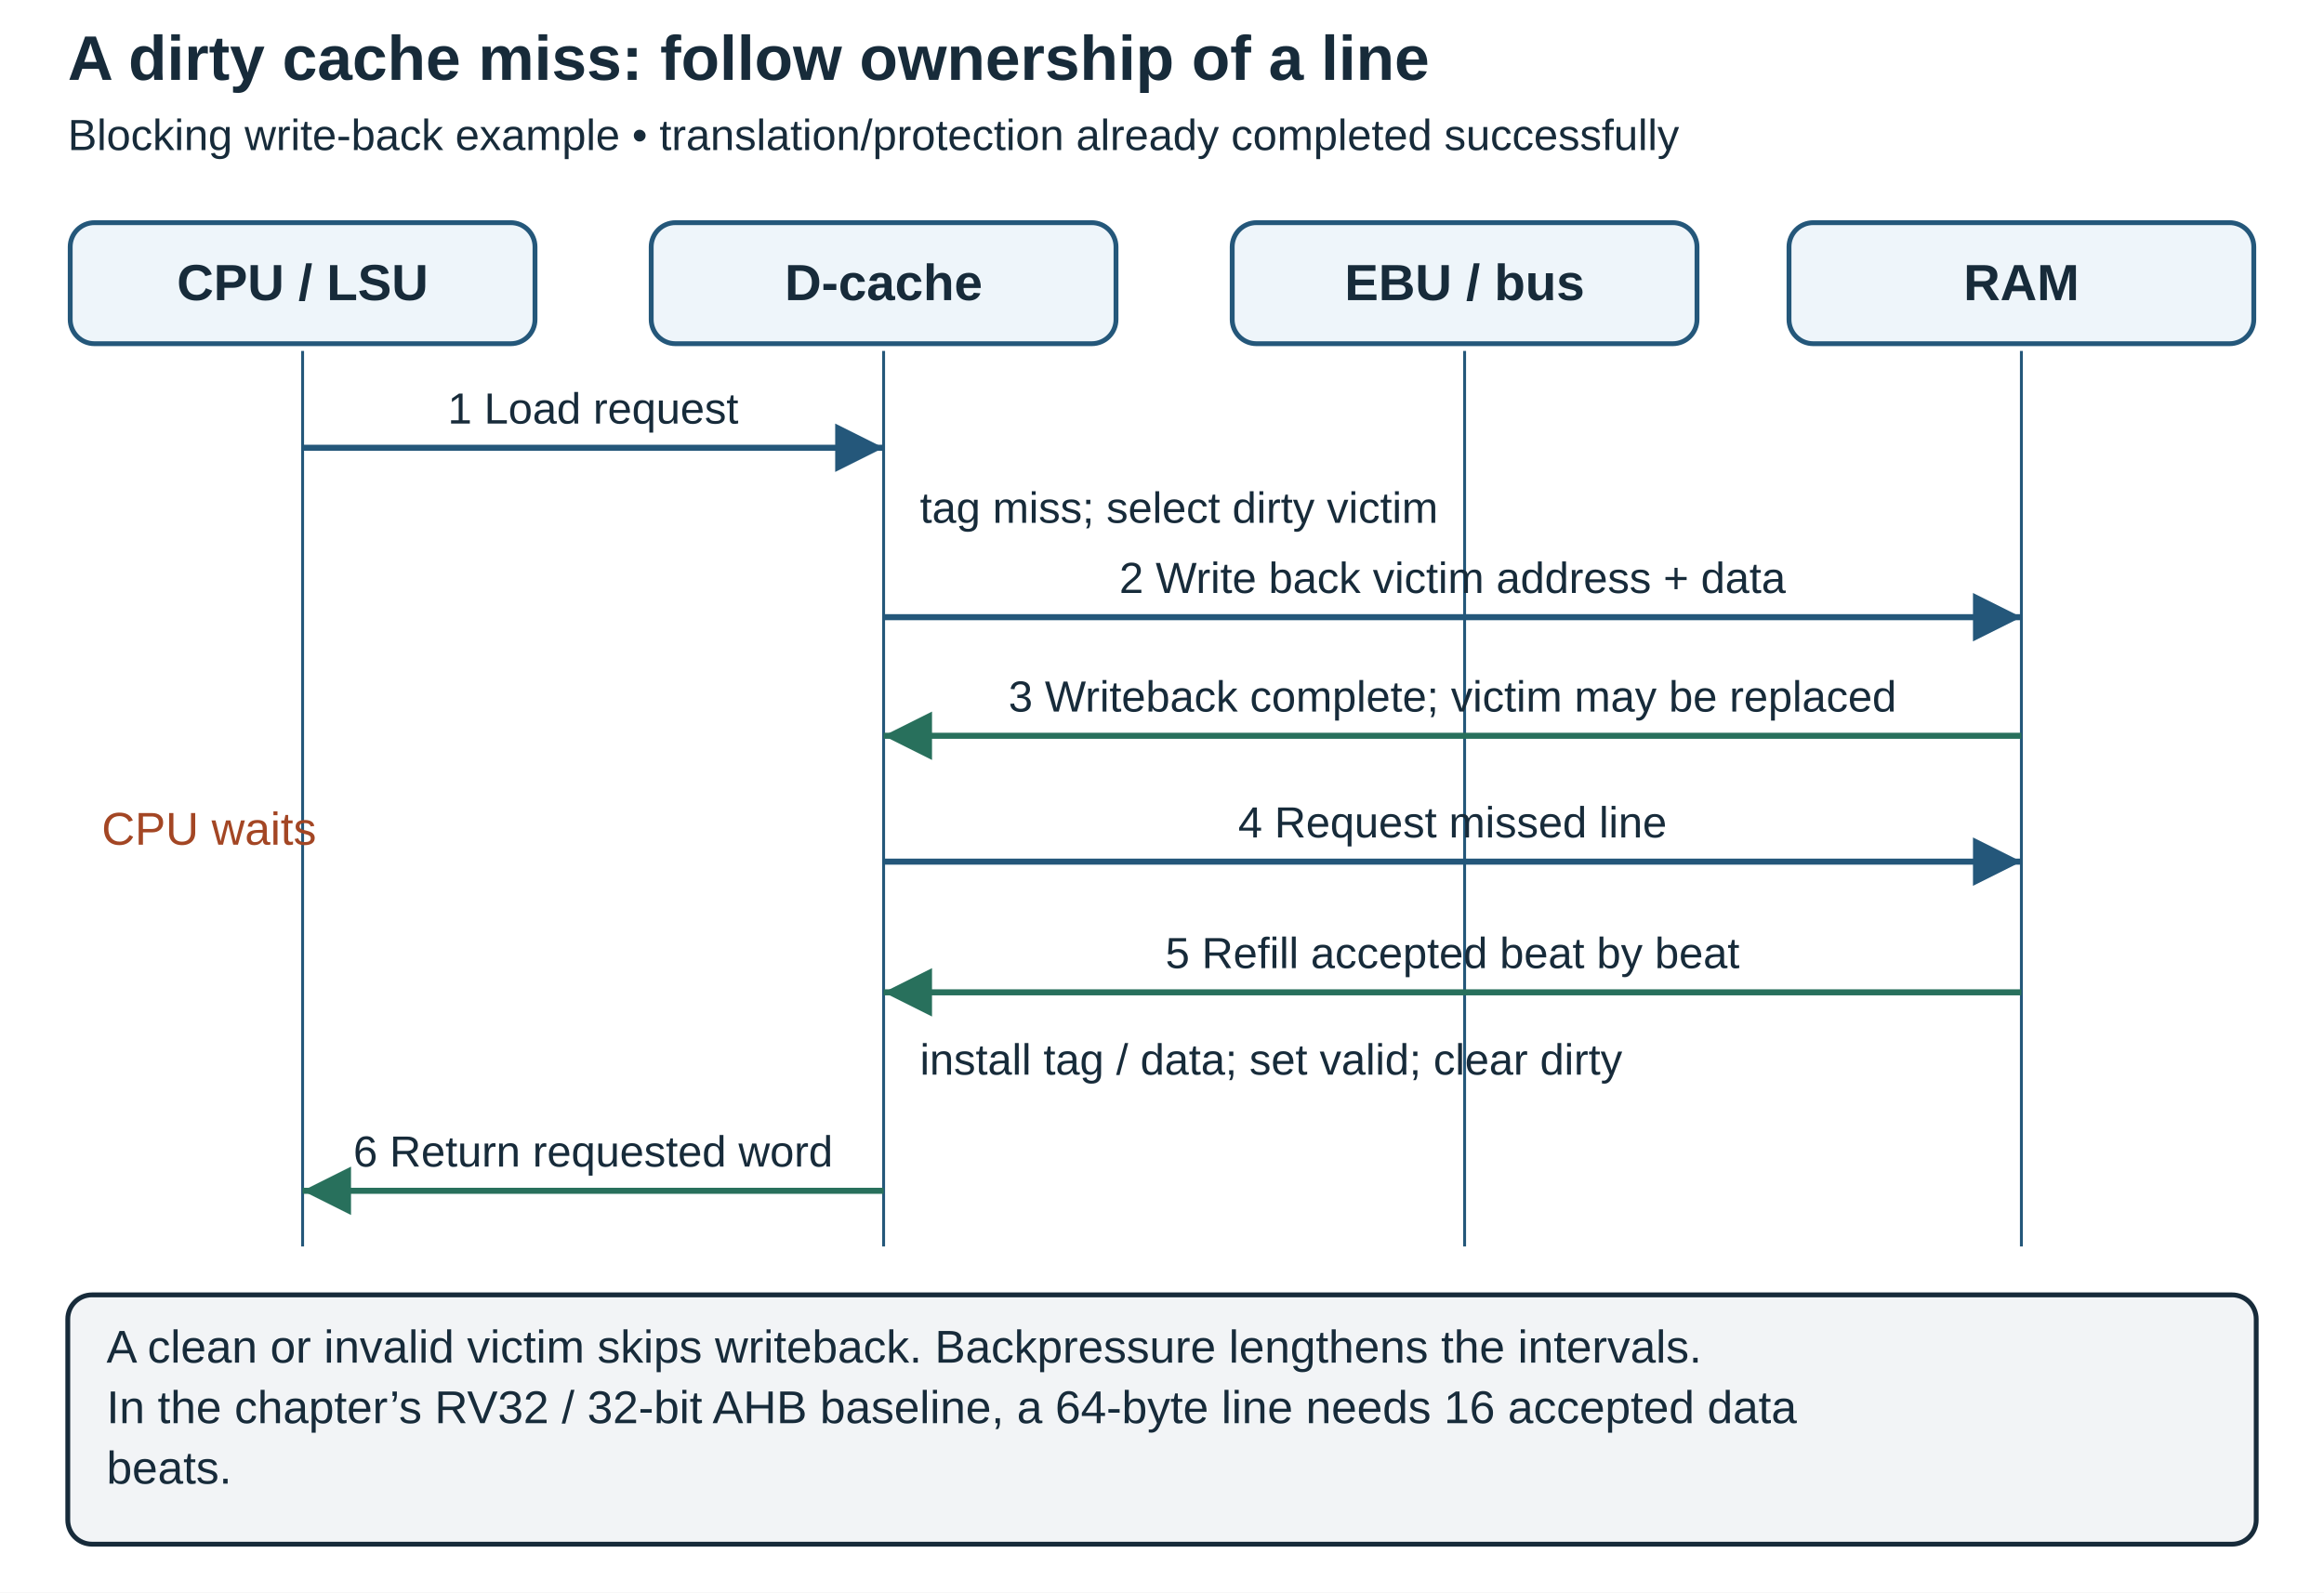
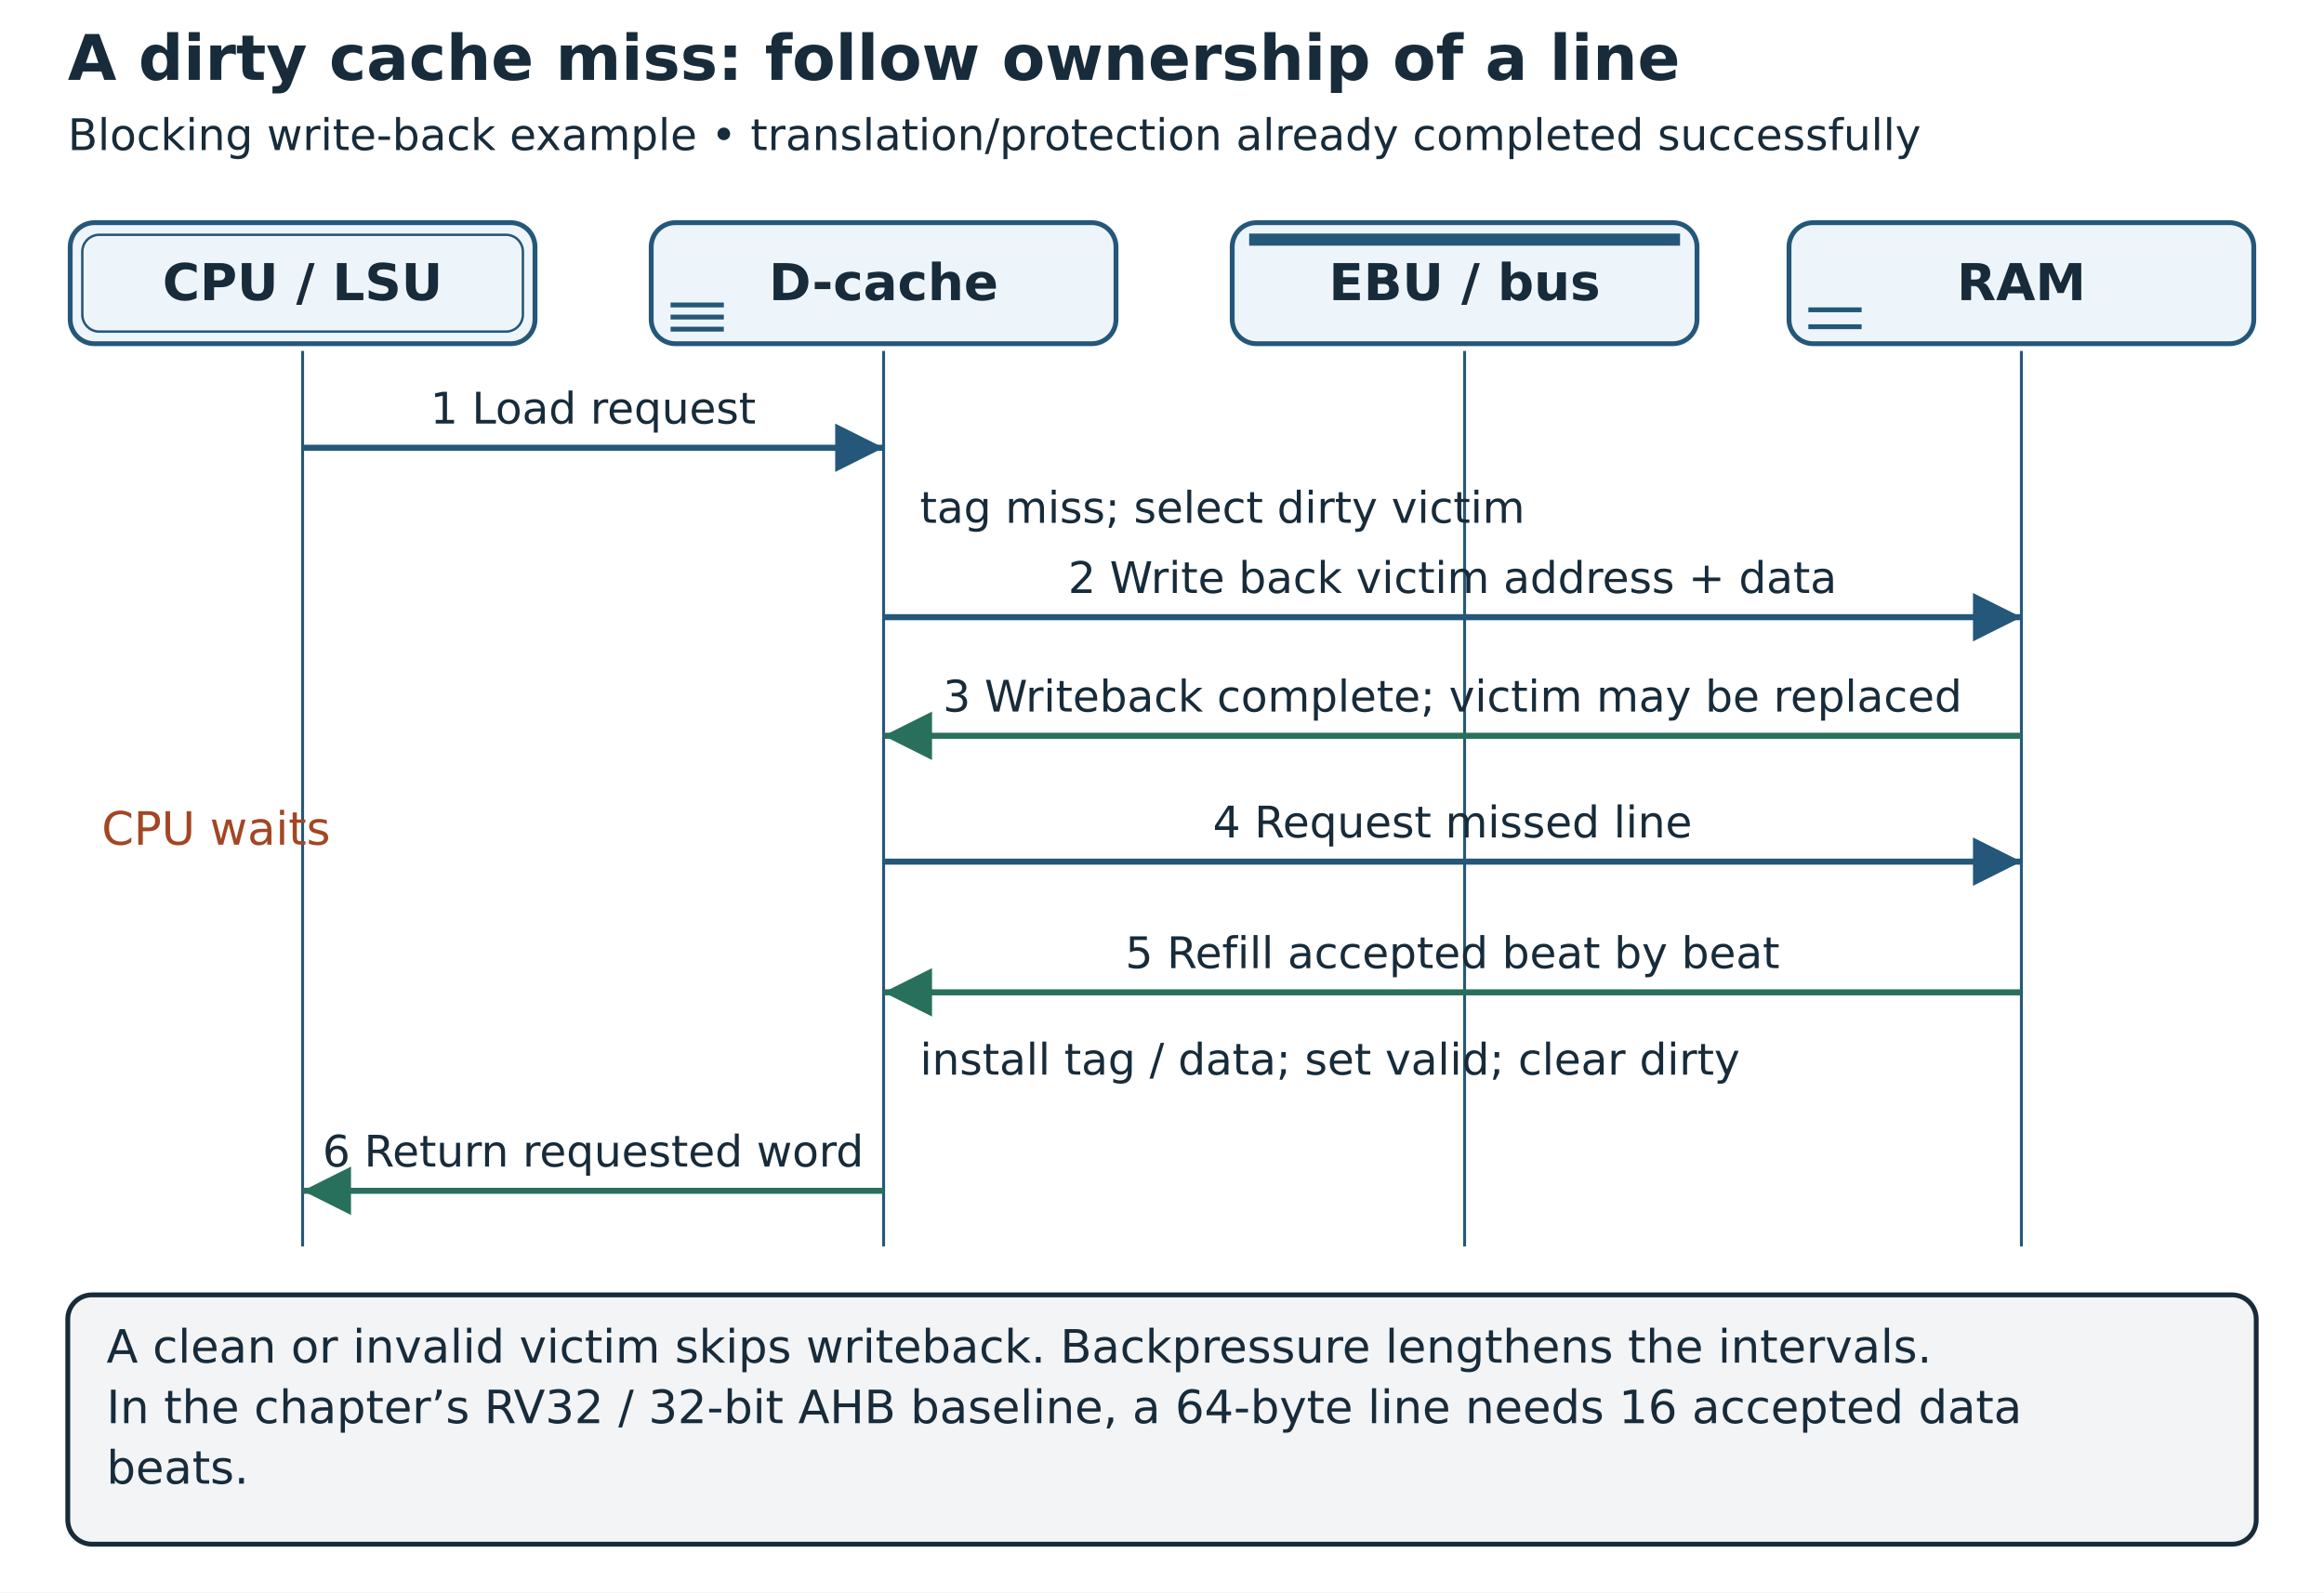
<svg xmlns="http://www.w3.org/2000/svg" width="960" height="658" viewBox="0 0 960 658" role="img" aria-labelledby="title desc">
  <defs>
    <marker id="data" markerWidth="9" markerHeight="9" refX="8" refY="4" orient="auto">
      <path d="M0 0L8 4L0 8Z" fill="#24577a" />
    </marker>
    <marker id="event" markerWidth="9" markerHeight="9" refX="8" refY="4" orient="auto">
      <path d="M0 0L8 4L0 8Z" fill="#a34624" />
    </marker>
    <marker id="memory" markerWidth="9" markerHeight="9" refX="8" refY="4" orient="auto">
      <path d="M0 0L8 4L0 8Z" fill="#28705c" />
    </marker>
  </defs>
  <rect width="960" height="658" fill="white" />
-   <g font-family="Arial, sans-serif" fill="#172b3a">
+   <g font-family="DejaVu Sans, sans-serif" fill="#172b3a">
    <text x="28" y="33" font-size="26" text-anchor="start" fill="#172b3a" font-weight="bold">A dirty cache miss: follow ownership of a line</text>
    <text x="28" y="62" font-size="18" text-anchor="start" fill="#172b3a" font-weight="normal">Blocking write-back example • translation/protection already completed successfully</text>
    <rect x="29" y="92" width="192" height="50" rx="10" fill="#eef5fa" stroke="#24577a" stroke-width="2" stroke-dasharray="none" />
+     <rect x="34" y="97" width="182" height="40" rx="7" fill="none" stroke="#24577a" />
    <text x="125.0" y="124.0" font-size="21" text-anchor="middle" fill="#172b3a" font-weight="bold">CPU / LSU</text>
    <path d="M125 145V515" fill="none" stroke="#24577a" stroke-width="1.2" />
    <rect x="269" y="92" width="192" height="50" rx="10" fill="#eef5fa" stroke="#24577a" stroke-width="2" stroke-dasharray="none" />
+     <path d="M277 136H299" stroke="#24577a" stroke-width="2" />
+     <path d="M277 131H299" stroke="#24577a" stroke-width="2" />
+     <path d="M277 126H299" stroke="#24577a" stroke-width="2" />
    <text x="365.0" y="124.0" font-size="21" text-anchor="middle" fill="#172b3a" font-weight="bold">D-cache</text>
    <path d="M365 145V515" fill="none" stroke="#24577a" stroke-width="1.2" />
    <rect x="509" y="92" width="192" height="50" rx="10" fill="#eef5fa" stroke="#24577a" stroke-width="2" stroke-dasharray="none" />
+     <path d="M516 99H694" stroke="#24577a" stroke-width="5" />
    <text x="605.0" y="124.0" font-size="21" text-anchor="middle" fill="#172b3a" font-weight="bold">EBU / bus</text>
    <path d="M605 145V515" fill="none" stroke="#24577a" stroke-width="1.2" />
    <rect x="739" y="92" width="192" height="50" rx="10" fill="#eef5fa" stroke="#24577a" stroke-width="2" stroke-dasharray="none" />
+     <path d="M747 135H769" stroke="#24577a" stroke-width="2" />
+     <path d="M747 128H769" stroke="#24577a" stroke-width="2" />
    <text x="835.0" y="124.0" font-size="21" text-anchor="middle" fill="#172b3a" font-weight="bold">RAM</text>
    <path d="M835 145V515" fill="none" stroke="#24577a" stroke-width="1.2" />
    <path d="M125 185H365" fill="none" stroke="#24577a" stroke-width="2.5" stroke-dasharray="none" marker-end="url(#data)" />
    <text x="245.0" y="175" font-size="18" text-anchor="middle" fill="#172b3a" font-weight="normal">1  Load request</text>
    <text x="380" y="216" font-size="18" text-anchor="start" fill="#172b3a" font-weight="normal">tag miss; select dirty victim</text>
    <path d="M365 255H835" fill="none" stroke="#24577a" stroke-width="2.5" stroke-dasharray="none" marker-end="url(#data)" />
    <text x="600.0" y="245" font-size="18" text-anchor="middle" fill="#172b3a" font-weight="normal">2  Write back victim address + data</text>
    <path d="M835 304H365" fill="none" stroke="#28705c" stroke-width="2.5" stroke-dasharray="none" marker-end="url(#memory)" />
    <text x="600.0" y="294" font-size="18" text-anchor="middle" fill="#172b3a" font-weight="normal">3  Writeback complete; victim may be replaced</text>
    <path d="M365 356H835" fill="none" stroke="#24577a" stroke-width="2.5" stroke-dasharray="none" marker-end="url(#data)" />
    <text x="600.0" y="346" font-size="18" text-anchor="middle" fill="#172b3a" font-weight="normal">4  Request missed line</text>
    <path d="M835 410H365" fill="none" stroke="#28705c" stroke-width="2.5" stroke-dasharray="none" marker-end="url(#memory)" />
    <text x="600.0" y="400" font-size="18" text-anchor="middle" fill="#172b3a" font-weight="normal">5  Refill accepted beat by beat</text>
    <text x="380" y="444" font-size="18" text-anchor="start" fill="#172b3a" font-weight="normal">install tag / data; set valid; clear dirty</text>
    <path d="M365 492H125" fill="none" stroke="#28705c" stroke-width="2.5" stroke-dasharray="none" marker-end="url(#memory)" />
    <text x="245.0" y="482" font-size="18" text-anchor="middle" fill="#172b3a" font-weight="normal">6  Return requested word</text>
    <text x="42" y="349" font-size="19" text-anchor="start" fill="#a34624" font-weight="normal">CPU waits</text>
    <rect x="28" y="535" width="904" height="103" rx="10" fill="#f2f4f6" stroke="#172b3a" stroke-width="2" stroke-dasharray="none" />
    <text x="44" y="563" font-size="19" text-anchor="start" fill="#172b3a" font-weight="normal">A clean or invalid victim skips writeback. Backpressure lengthens the intervals.</text>
    <text x="44" y="588" font-size="19" text-anchor="start" fill="#172b3a" font-weight="normal">In the chapter’s RV32 / 32-bit AHB baseline, a 64-byte line needs 16 accepted data</text>
    <text x="44" y="613" font-size="19" text-anchor="start" fill="#172b3a" font-weight="normal">beats.</text>
  </g>
</svg>
